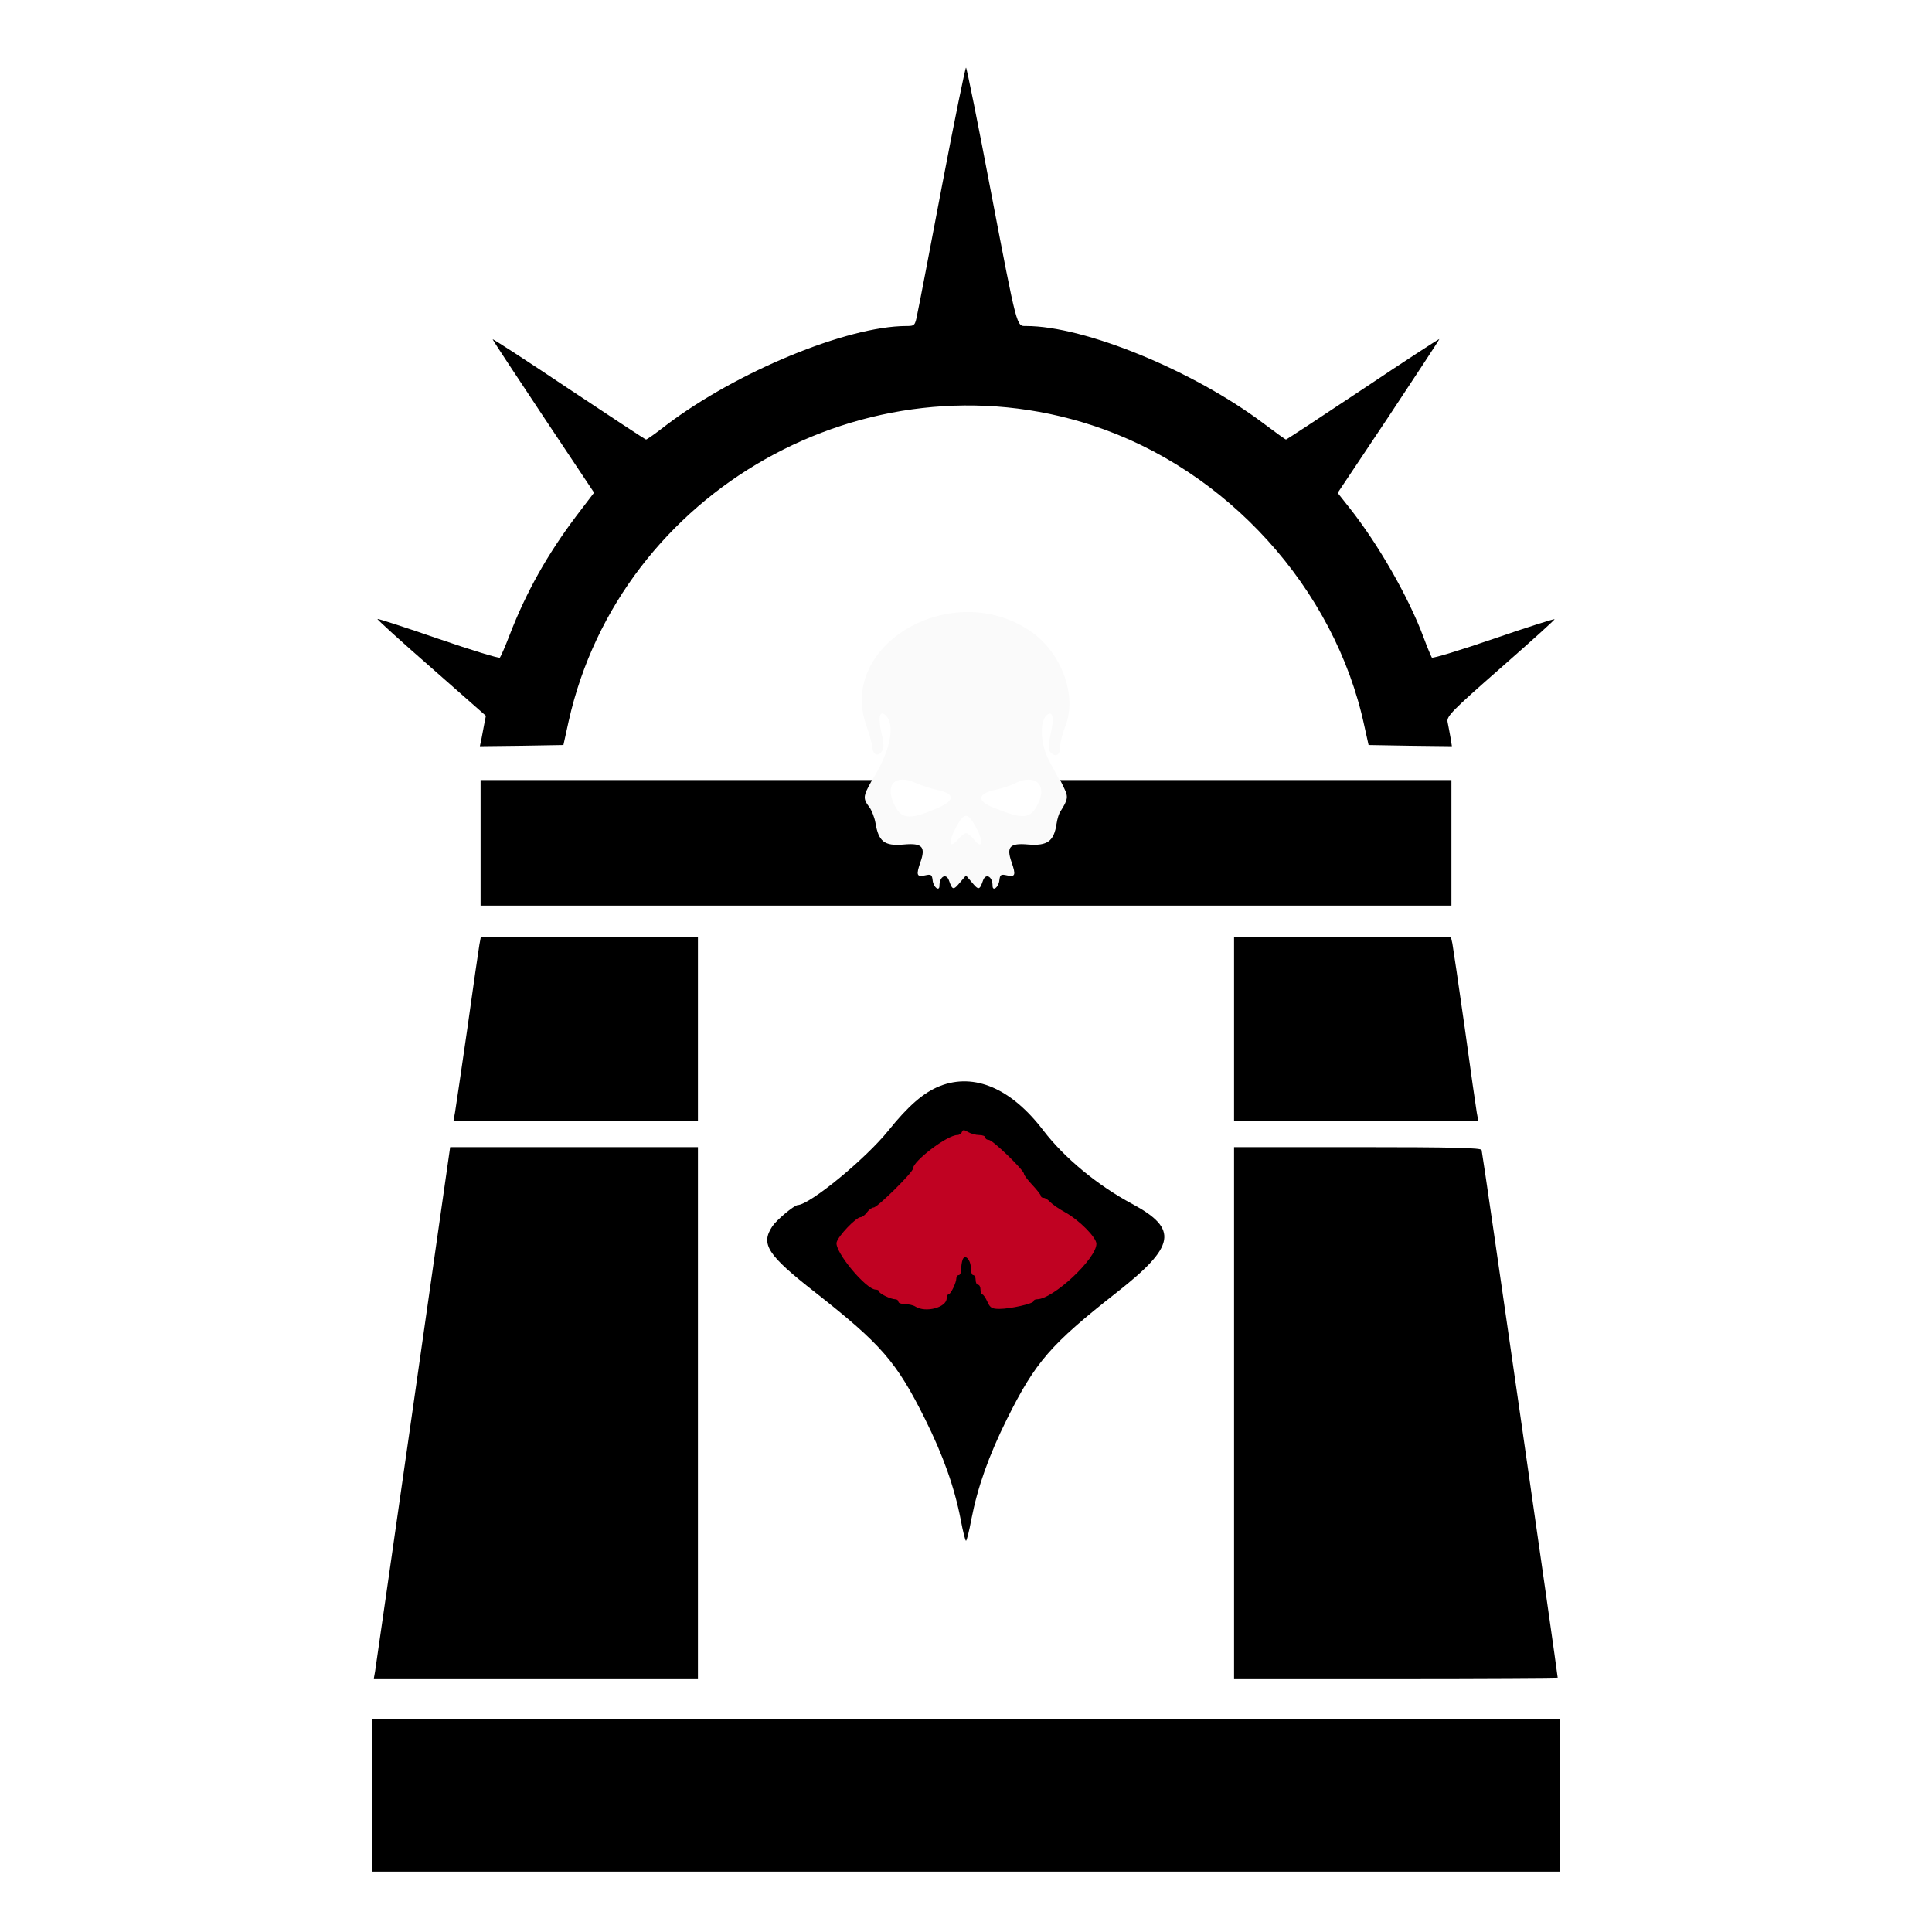
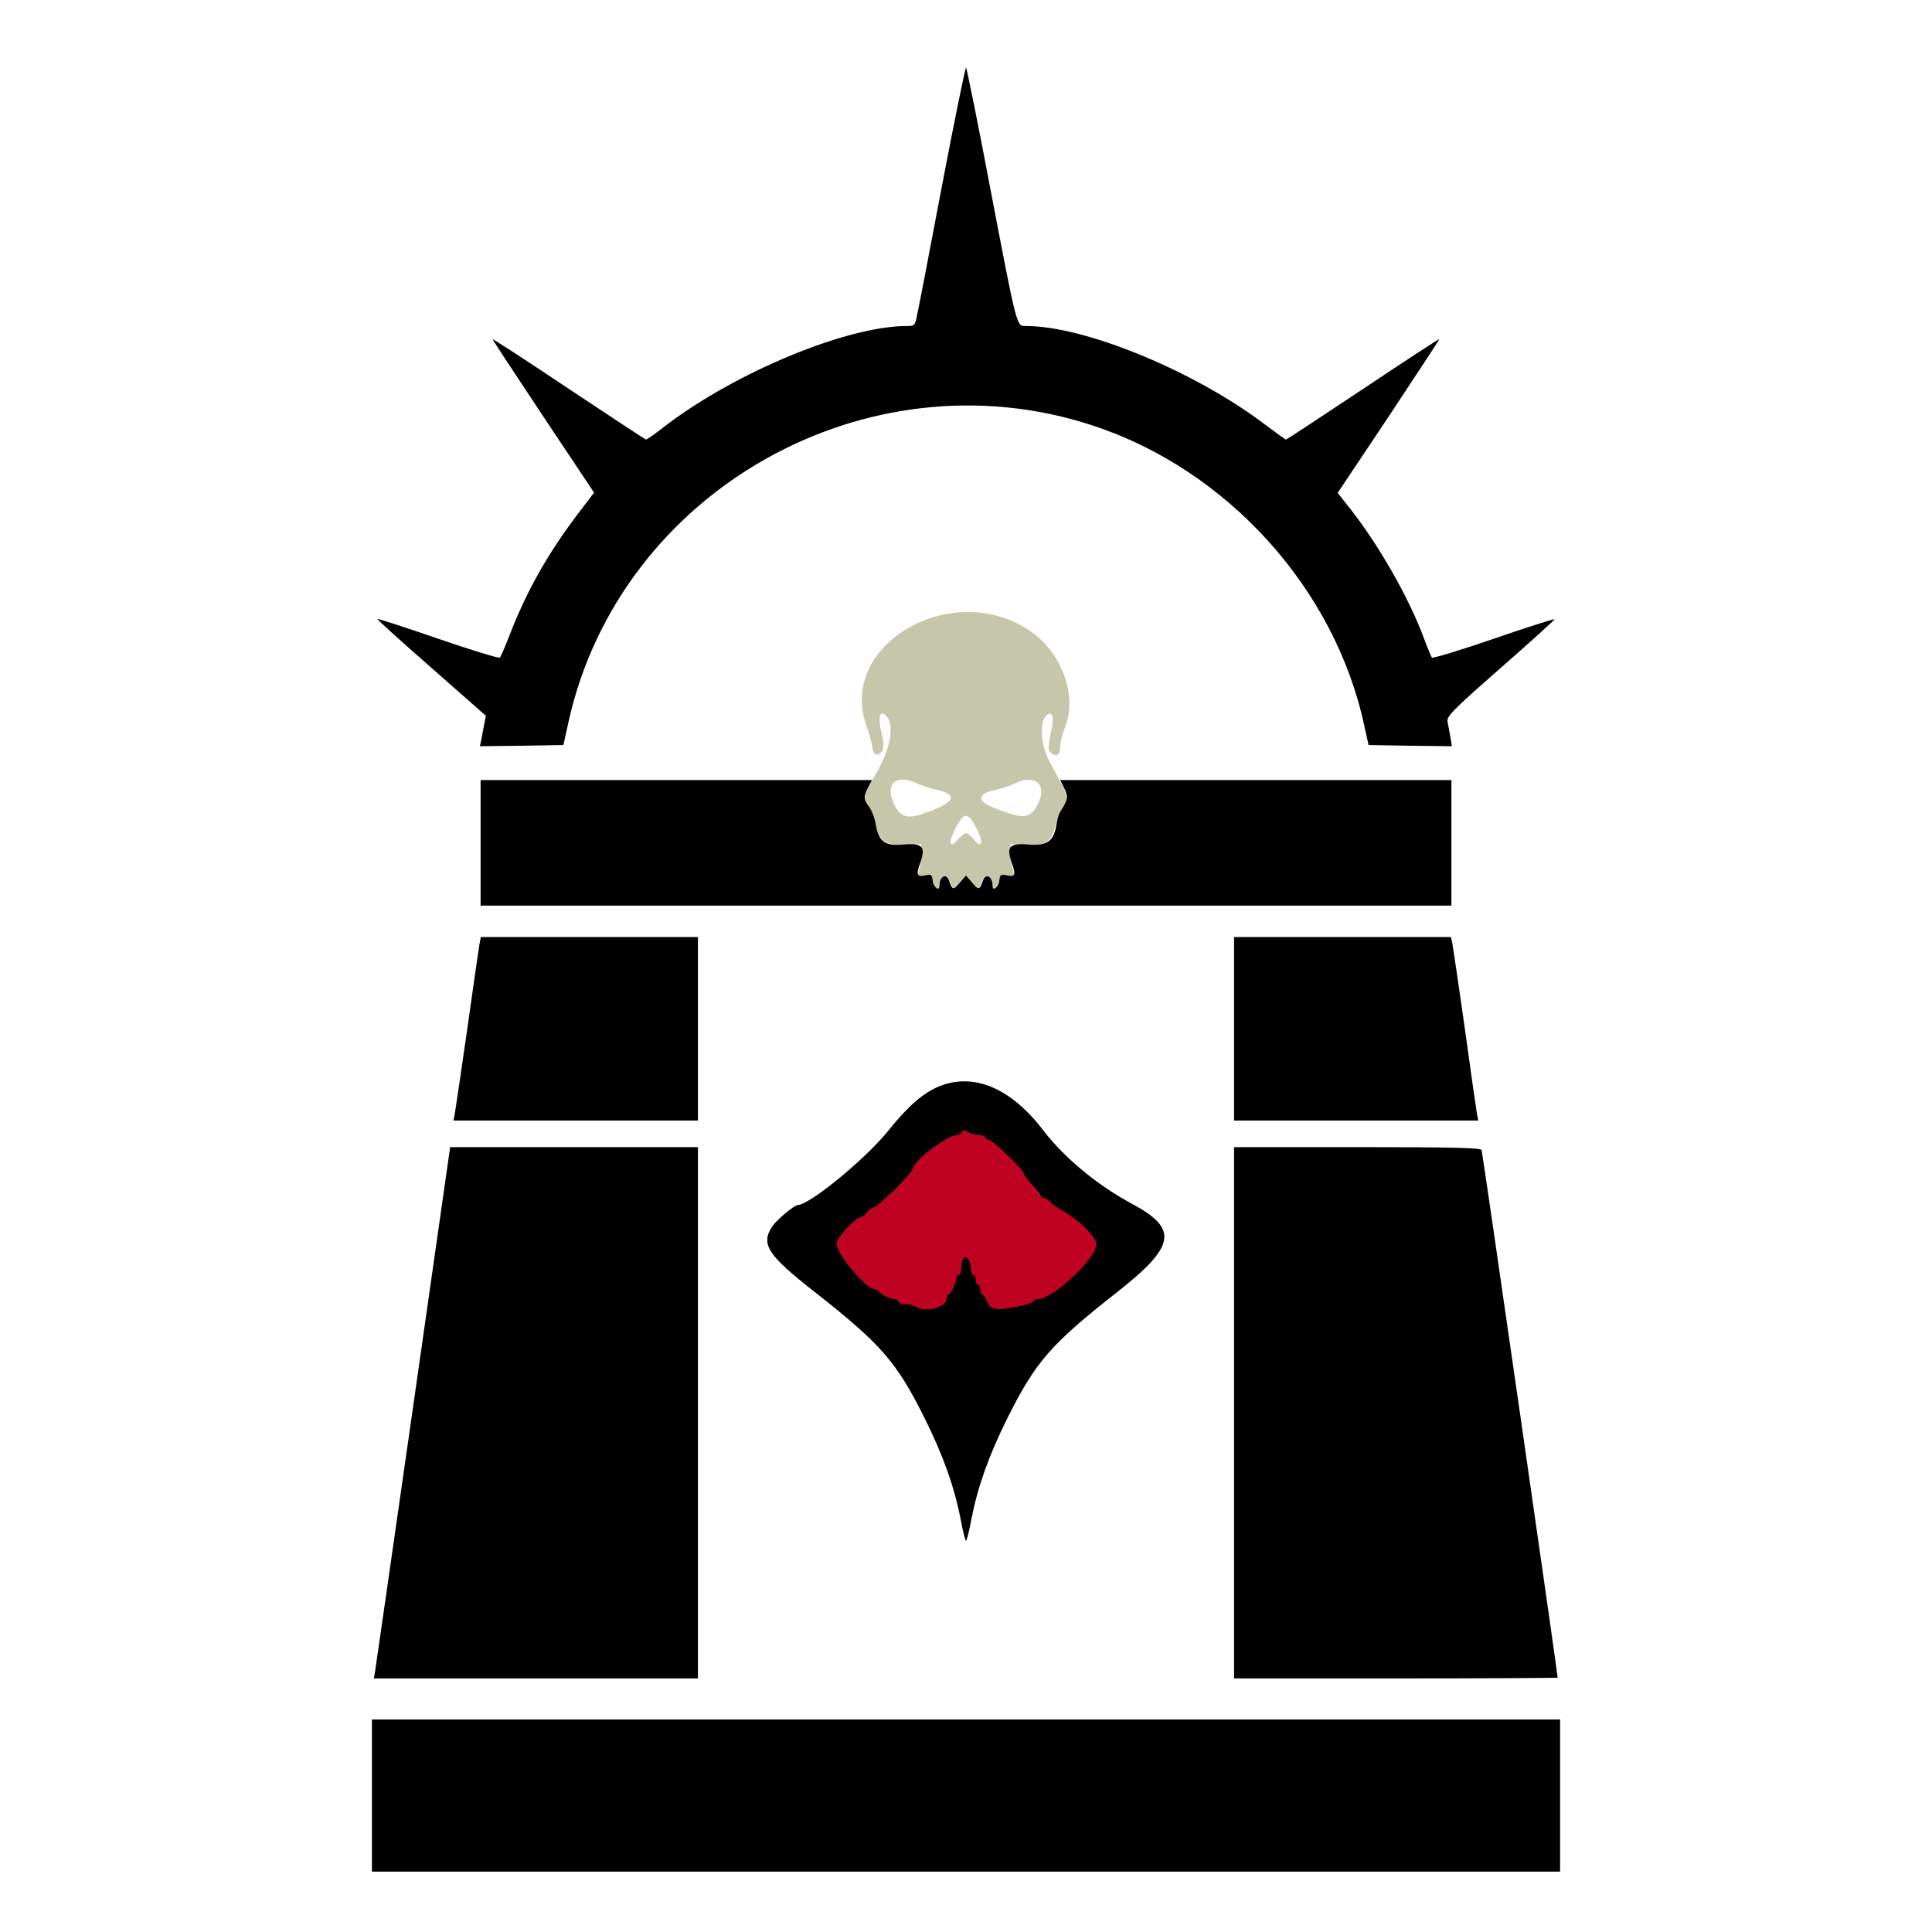
<svg xmlns="http://www.w3.org/2000/svg" version="1.0" width="800pt" height="800pt" viewBox="0 0 800 800" preserveAspectRatio="xMidYMid meet" id="svg28">
-   <path style="fill:#fafafa" d="M 386.667,367.333 C 386.3,366.967 386,365.581 386,364.254 c 0,-2.184 -0.298,-2.347 -3.136,-1.724 -3.066,0.673 -3.117,0.625 -2.31,-2.171 0.454,-1.573 0.853,-4.659 0.886,-6.859 l 0.06,-4 -6.706,0.349 c -7.961,0.414 -11.128,-1.936 -12.344,-9.162 -0.388,-2.303 -1.548,-5.261 -2.577,-6.572 -2.666,-3.396 -2.407,-4.743 2.536,-13.187 6.677,-11.407 8.294,-21.441 4.026,-24.983 -2.283,-1.895 -2.89,1.483 -1.39,7.737 0.936,3.9 1.018,5.997 0.28,7.165 -1.674,2.654 -3.795,1.958 -4.109,-1.348 -0.157,-1.65 -1.231,-5.607 -2.388,-8.793 -12.273,-33.803 35.568,-61.493 67.912,-39.306 12.895,8.846 19.41,26.707 14.365,39.386 -1.157,2.908 -2.104,6.594 -2.104,8.191 0,3.467 -1.507,4.676 -3.631,2.914 -1.529,-1.269 -1.51,-2.253 0.195,-10.629 0.985,-4.84 -0.109,-7.146 -2.334,-4.921 -2.891,2.891 -2.285,12.21 1.217,18.732 8.632,16.077 8.359,14.847 4.653,20.926 -0.503,0.825 -1.432,3.438 -2.065,5.807 -1.864,6.979 -4.03,8.445 -11.881,8.038 L 418.5,349.5 l 0.06,4 c 0.033,2.2 0.431,5.287 0.886,6.859 0.805,2.784 0.746,2.842 -2.237,2.186 -2.79,-0.613 -3.092,-0.429 -3.386,2.064 -0.329,2.788 -2.823,4.701 -2.823,2.165 0,-3.854 -2.771,-5.378 -4.115,-2.264 -0.71,1.645 -1.444,3.197 -1.632,3.451 -0.188,0.254 -1.447,-0.871 -2.798,-2.5 L 400,362.5 l -2.456,2.961 c -1.351,1.629 -2.61,2.754 -2.798,2.5 -0.188,-0.254 -0.922,-1.806 -1.632,-3.451 -1.33,-3.081 -4.115,-1.604 -4.115,2.181 0,1.399 -1.237,1.739 -2.333,0.642 z M 400.058,345 c 0.635,0 2.064,1.157 3.177,2.571 3.493,4.44 4.211,1.267 1.062,-4.691 -3.557,-6.73 -5.028,-6.744 -8.55,-0.08 -3.207,6.068 -2.686,8.994 0.867,4.864 1.26,-1.465 2.811,-2.664 3.446,-2.664 z m -11.979,-10.335 c 7.426,-3.215 7.485,-5.949 0.161,-7.521 -2.608,-0.56 -6.696,-1.893 -9.085,-2.963 -8.094,-3.625 -12.591,0.304 -9.255,8.088 3.036,7.083 6.343,7.519 18.178,2.396 z m 41.78,-1.923 c 3.964,-7.992 -1.505,-12.563 -9.86,-8.242 -1.595,0.825 -5.169,1.986 -7.941,2.581 -7.211,1.547 -7.664,4.491 -1.1,7.161 12.915,5.253 15.659,5.035 18.901,-1.5 z" />
+   <path fill="#C6C6AA" d="M 386.667,367.333 C 386.3,366.967 386,365.581 386,364.254 c 0,-2.184 -0.298,-2.347 -3.136,-1.724 -3.066,0.673 -3.117,0.625 -2.31,-2.171 0.454,-1.573 0.853,-4.659 0.886,-6.859 l 0.06,-4 -6.706,0.349 c -7.961,0.414 -11.128,-1.936 -12.344,-9.162 -0.388,-2.303 -1.548,-5.261 -2.577,-6.572 -2.666,-3.396 -2.407,-4.743 2.536,-13.187 6.677,-11.407 8.294,-21.441 4.026,-24.983 -2.283,-1.895 -2.89,1.483 -1.39,7.737 0.936,3.9 1.018,5.997 0.28,7.165 -1.674,2.654 -3.795,1.958 -4.109,-1.348 -0.157,-1.65 -1.231,-5.607 -2.388,-8.793 -12.273,-33.803 35.568,-61.493 67.912,-39.306 12.895,8.846 19.41,26.707 14.365,39.386 -1.157,2.908 -2.104,6.594 -2.104,8.191 0,3.467 -1.507,4.676 -3.631,2.914 -1.529,-1.269 -1.51,-2.253 0.195,-10.629 0.985,-4.84 -0.109,-7.146 -2.334,-4.921 -2.891,2.891 -2.285,12.21 1.217,18.732 8.632,16.077 8.359,14.847 4.653,20.926 -0.503,0.825 -1.432,3.438 -2.065,5.807 -1.864,6.979 -4.03,8.445 -11.881,8.038 L 418.5,349.5 l 0.06,4 c 0.033,2.2 0.431,5.287 0.886,6.859 0.805,2.784 0.746,2.842 -2.237,2.186 -2.79,-0.613 -3.092,-0.429 -3.386,2.064 -0.329,2.788 -2.823,4.701 -2.823,2.165 0,-3.854 -2.771,-5.378 -4.115,-2.264 -0.71,1.645 -1.444,3.197 -1.632,3.451 -0.188,0.254 -1.447,-0.871 -2.798,-2.5 L 400,362.5 l -2.456,2.961 c -1.351,1.629 -2.61,2.754 -2.798,2.5 -0.188,-0.254 -0.922,-1.806 -1.632,-3.451 -1.33,-3.081 -4.115,-1.604 -4.115,2.181 0,1.399 -1.237,1.739 -2.333,0.642 z M 400.058,345 c 0.635,0 2.064,1.157 3.177,2.571 3.493,4.44 4.211,1.267 1.062,-4.691 -3.557,-6.73 -5.028,-6.744 -8.55,-0.08 -3.207,6.068 -2.686,8.994 0.867,4.864 1.26,-1.465 2.811,-2.664 3.446,-2.664 z m -11.979,-10.335 c 7.426,-3.215 7.485,-5.949 0.161,-7.521 -2.608,-0.56 -6.696,-1.893 -9.085,-2.963 -8.094,-3.625 -12.591,0.304 -9.255,8.088 3.036,7.083 6.343,7.519 18.178,2.396 z m 41.78,-1.923 c 3.964,-7.992 -1.505,-12.563 -9.86,-8.242 -1.595,0.825 -5.169,1.986 -7.941,2.581 -7.211,1.547 -7.664,4.491 -1.1,7.161 12.915,5.253 15.659,5.035 18.901,-1.5 z" />
  <g transform="translate(0,800) scale(0.1,-0.1)" fill="#000000" stroke="none" id="g26">
    <path d="M3901 7233 c-51 -269 -97 -509 -103 -535 -9 -47 -11 -48 -46 -48 -246 -1 -703 -190 -994 -411 -42 -33 -79 -59 -83 -59 -3 0 -147 95 -320 210 -173 116 -315 208 -315 205 0 -3 95 -147 210 -320 l210 -315 -74 -97 c-119 -158 -207 -314 -276 -493 -18 -47 -36 -88 -40 -93 -4 -4 -118 31 -255 78 -136 47 -250 84 -252 82 -2 -2 98 -93 223 -202 l226 -199 -7 -35 c-4 -20 -9 -48 -12 -64 l-6 -27 173 2 173 3 22 100 c214 953 1234 1529 2167 1224 558 -182 1005 -675 1127 -1243 l18 -81 172 -3 173 -2 -6 37 c-4 21 -9 50 -12 64 -4 23 18 46 221 224 124 109 224 199 222 201 -2 2 -116 -34 -252 -81 -137 -47 -252 -82 -256 -78 -3 5 -19 42 -34 83 -62 167 -188 387 -307 537 l-49 62 211 316 c115 174 210 318 210 321 0 2 -142 -90 -315 -206 -173 -115 -317 -210 -320 -210 -3 0 -44 30 -92 66 -291 219 -741 404 -984 404 -40 0 -36 -17 -145 552 -54 285 -101 518 -104 518 -3 0 -48 -219 -99 -487z" id="path4" />
    <path d="M1990 4510 l0 -260 2010 0 2010 0 0 260 0 260 -810 0 -810 0 17 -35 c17 -35 15 -46 -16 -95 -6 -8 -13 -31 -16 -51 -11 -73 -38 -92 -117 -86 -77 7 -92 -9 -69 -74 18 -52 15 -61 -18 -54 -27 6 -30 4 -33 -21 -3 -28 -28 -47 -28 -22 0 40 -29 54 -40 21 -14 -40 -18 -40 -47 -5 l-23 27 -23 -27 c-29 -35 -33 -35 -47 5 -11 33 -40 19 -40 -21 0 -25 -25 -6 -28 22 -3 25 -6 27 -33 21 -33 -7 -36 2 -18 54 23 65 8 81 -69 74 -80 -7 -104 12 -117 90 -4 23 -16 53 -26 66 -23 29 -24 43 -4 81 l16 30 -811 0 -810 0 0 -260z" id="path6" />
    <path d="M1985 4088 c-3 -18 -26 -175 -50 -348 -25 -173 -48 -330 -51 -347 l-6 -33 506 0 506 0 0 380 0 380 -450 0 -449 0 -6 -32z" id="path14" />
    <path d="M5110 3740 l0 -380 505 0 506 0 -6 33 c-3 17 -26 176 -50 352 -25 176 -48 332 -51 348 l-6 27 -449 0 -449 0 0 -380z" id="path16" />
    <path d="M3892 3503 c-68 -27 -131 -82 -213 -184 -95 -118 -325 -307 -376 -309 -15 -1 -87 -61 -105 -88 -49 -74 -21 -118 177 -273 276 -217 337 -288 455 -524 76 -153 122 -283 148 -417 9 -49 19 -88 22 -88 3 0 13 39 22 88 26 134 72 264 148 417 118 236 179 307 455 524 243 191 256 262 63 366 -144 77 -281 191 -367 303 -133 175 -286 241 -429 185z" id="path18" />
    <path d="M1711 2178 c-84 -590 -156 -1085 -158 -1100 l-5 -28 671 0 671 0 0 1100 0 1100 -513 0 -513 0 -153 -1072z" id="path20" />
    <path d="M5110 2150 l0 -1100 670 0 c369 0 670 2 670 3 0 15 -311 2175 -315 2185 -3 9 -116 12 -515 12 l-510 0 0 -1100z" id="path22" />
    <path d="M1540 565 l0 -315 2460 0 2460 0 0 315 0 315 -2460 0 -2460 0 0 -315z" id="path24" />
  </g>
  <path style="fill:#c00222" d="m 379,541 c -0.825,-0.533 -2.737,-0.976 -4.25,-0.985 C 373.238,540.007 372,539.55 372,539 c 0,-0.55 -0.585,-1 -1.301,-1 -1.84,0 -6.682,-2.352 -6.692,-3.25 -0.004,-0.412 -0.622,-0.75 -1.374,-0.75 -4.054,0 -17.149,-15.811 -16.207,-19.568 C 347.102,511.746 354.506,504 356.4,504 c 0.637,0 1.807,-0.9 2.6,-2 0.793,-1.1 2.035,-2 2.761,-2 C 363.295,500 378,485.48 378,483.965 378,480.814 392.23,470 396.377,470 c 0.801,0 1.66,-0.562 1.909,-1.25 0.362,-1 0.876,-1 2.57,0 1.164,0.688 3.248,1.25 4.631,1.25 1.382,0 2.514,0.45 2.514,1 0,0.55 0.65,1 1.444,1 1.579,0 14.556,12.528 14.556,14.053 0,0.518 1.575,2.612 3.5,4.653 1.925,2.041 3.5,4.067 3.5,4.502 0,0.435 0.51,0.792 1.133,0.792 0.623,0 1.86,0.787 2.75,1.75 0.89,0.963 3.623,2.843 6.073,4.18 C 446.751,505.09 454,512.375 454,515.039 454,521.217 436.023,538 429.406,538 428.632,538 428,538.348 428,538.773 428,539.808 418.356,542 413.805,542 c -3.079,0 -3.841,-0.46 -4.965,-3 -0.73,-1.65 -1.668,-3 -2.084,-3 C 406.34,536 406,535.1 406,534 c 0,-1.1 -0.45,-2 -1,-2 -0.55,0 -1,-0.9 -1,-2 0,-1.1 -0.45,-2 -1,-2 -0.55,0 -1,-1.295 -1,-2.878 0,-3.484 -2.431,-6.046 -3.383,-3.566 C 398.278,522.44 398,524.252 398,525.582 398,526.912 397.55,528 397,528 c -0.55,0 -1,0.585 -1,1.301 0,1.84 -2.352,6.682 -3.25,6.692 -0.412,0.004 -0.75,0.715 -0.75,1.579 0,3.855 -8.764,6.166 -13,3.429 z" />
</svg>
